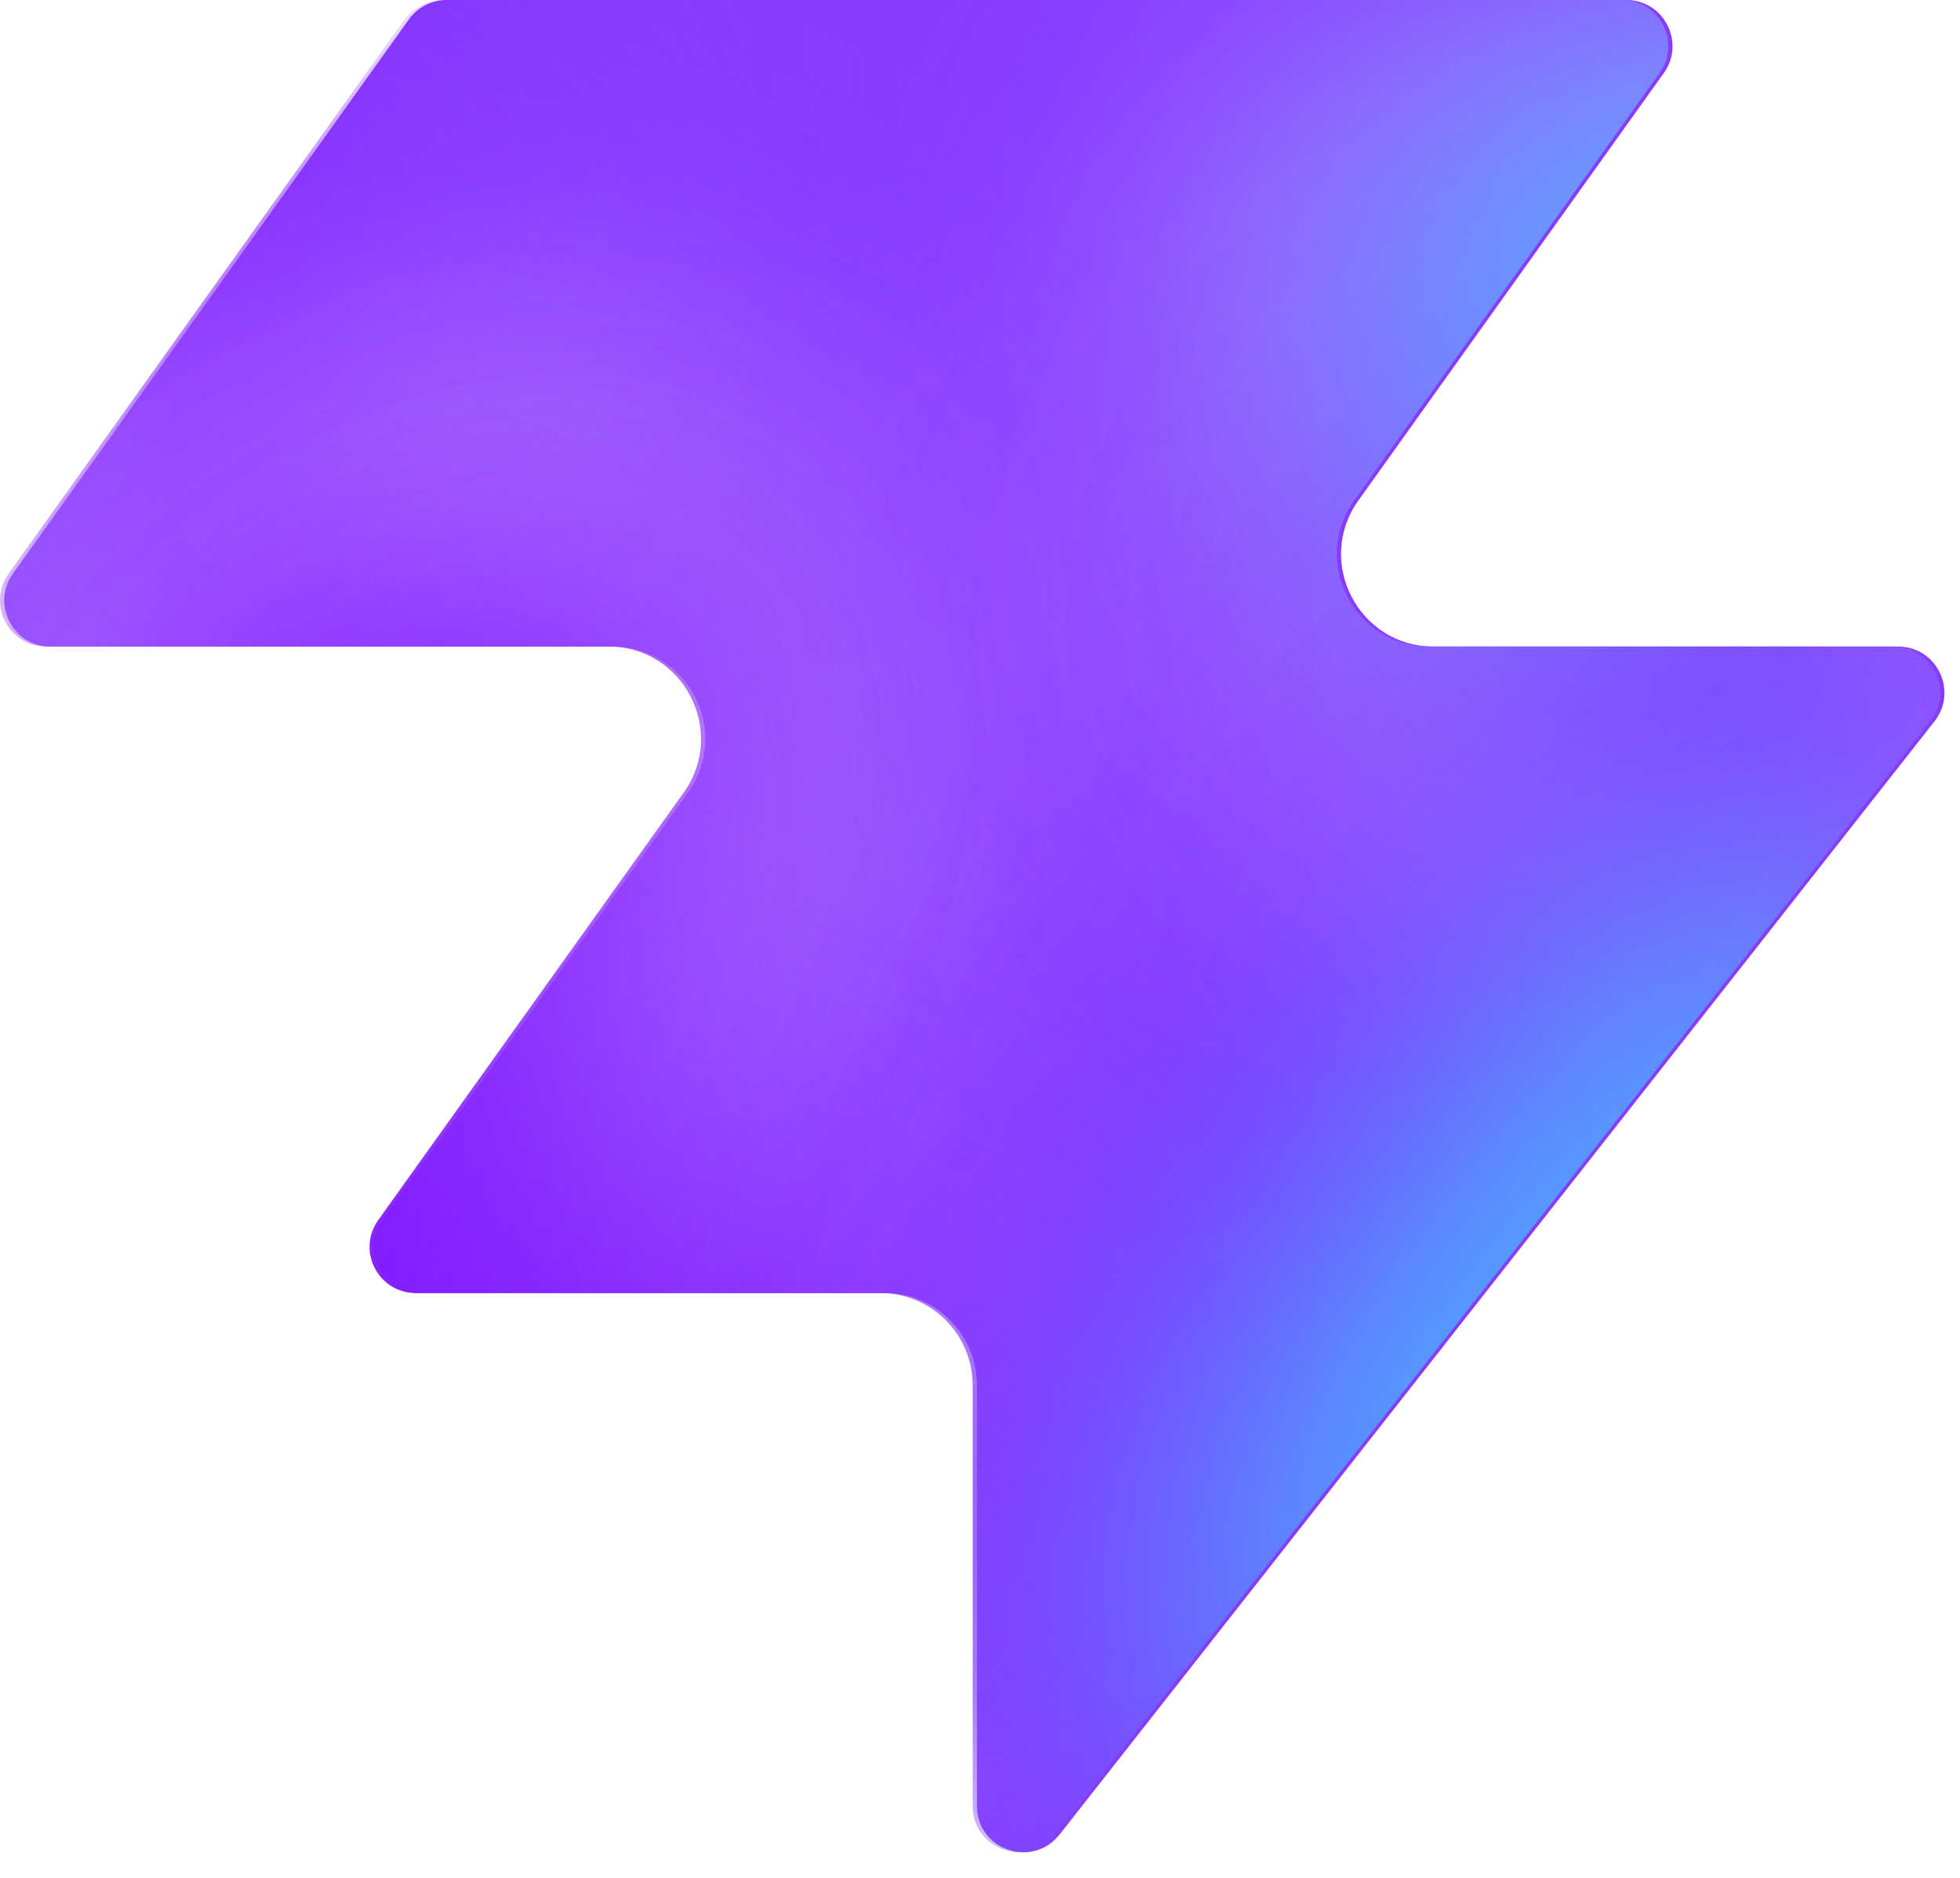
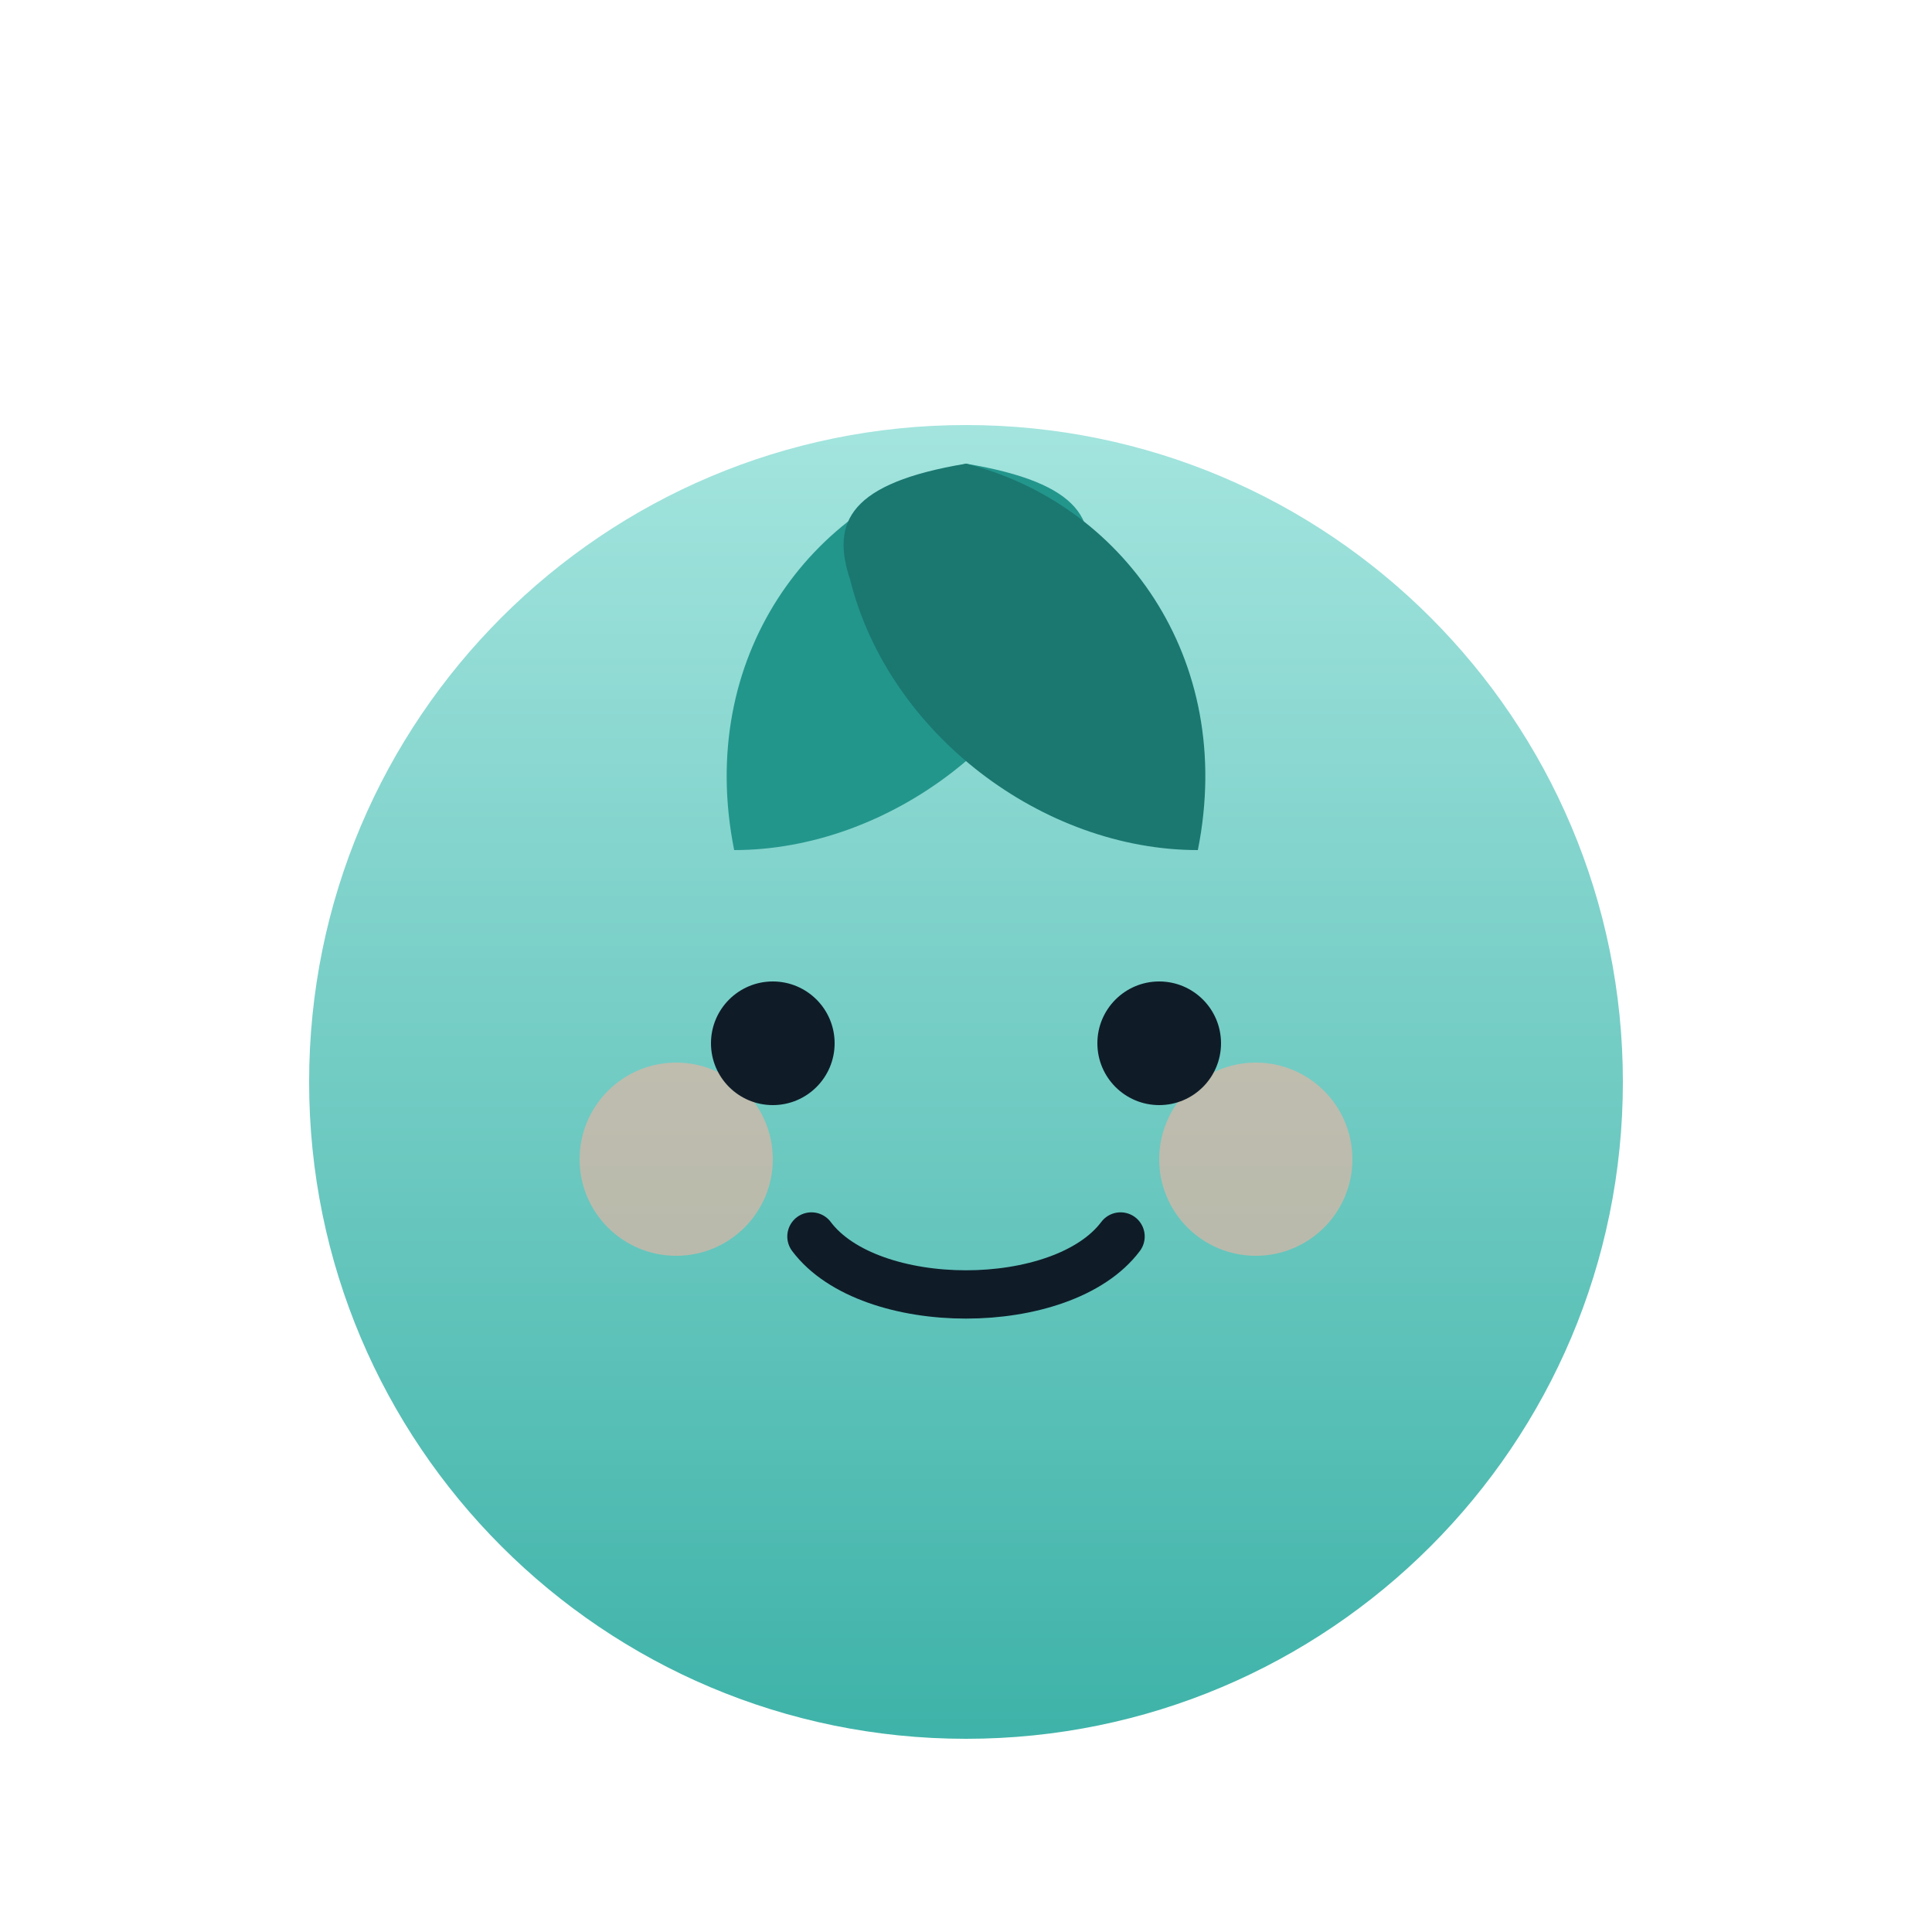
- <svg xmlns="http://www.w3.org/2000/svg" width="48" height="46" fill="none" viewBox="0 0 48 46">
-   <path fill="#863bff" d="M25.946 44.938c-.664.845-2.021.375-2.021-.698V33.937a2.26 2.26 0 0 0-2.262-2.262H10.287c-.92 0-1.456-1.04-.92-1.788l7.48-10.471c1.07-1.497 0-3.578-1.842-3.578H1.237c-.92 0-1.456-1.04-.92-1.788L10.013.474c.214-.297.556-.474.92-.474h28.894c.92 0 1.456 1.04.92 1.788l-7.48 10.471c-1.07 1.498 0 3.579 1.842 3.579h11.377c.943 0 1.473 1.088.89 1.83L25.947 44.94z" style="fill:#863bff;fill:color(display-p3 .525 .23 1);fill-opacity:1" />
-   <mask id="a" width="48" height="46" x="0" y="0" maskUnits="userSpaceOnUse" style="mask-type:alpha">
-     <path fill="#000" d="M25.842 44.938c-.664.844-2.021.375-2.021-.698V33.937a2.26 2.26 0 0 0-2.262-2.262H10.183c-.92 0-1.456-1.04-.92-1.788l7.48-10.471c1.07-1.498 0-3.579-1.842-3.579H1.133c-.92 0-1.456-1.04-.92-1.787L9.91.473c.214-.297.556-.474.92-.474h28.894c.92 0 1.456 1.04.92 1.788l-7.48 10.471c-1.07 1.498 0 3.578 1.842 3.578h11.377c.943 0 1.473 1.088.89 1.832L25.843 44.94z" style="fill:#000;fill-opacity:1" />
-   </mask>
-   <g mask="url(#a)">
-     <g filter="url(#b)">
-       <ellipse cx="5.508" cy="14.704" fill="#ede6ff" rx="5.508" ry="14.704" style="fill:#ede6ff;fill:color(display-p3 .927 .903 1);fill-opacity:1" transform="matrix(.00324 1 1 -.00324 -4.47 31.516)" />
-     </g>
-     <g filter="url(#c)">
-       <ellipse cx="10.399" cy="29.851" fill="#ede6ff" rx="10.399" ry="29.851" style="fill:#ede6ff;fill:color(display-p3 .927 .903 1);fill-opacity:1" transform="matrix(.00324 1 1 -.00324 -39.328 7.883)" />
-     </g>
-     <g filter="url(#d)">
-       <ellipse cx="5.508" cy="30.487" fill="#7e14ff" rx="5.508" ry="30.487" style="fill:#7e14ff;fill:color(display-p3 .492 .077 1);fill-opacity:1" transform="rotate(89.814 -25.913 -14.639)scale(1 -1)" />
-     </g>
-     <g filter="url(#e)">
-       <ellipse cx="5.508" cy="30.599" fill="#7e14ff" rx="5.508" ry="30.599" style="fill:#7e14ff;fill:color(display-p3 .492 .077 1);fill-opacity:1" transform="rotate(89.814 -32.644 -3.334)scale(1 -1)" />
-     </g>
-     <g filter="url(#f)">
-       <ellipse cx="5.508" cy="30.599" fill="#7e14ff" rx="5.508" ry="30.599" style="fill:#7e14ff;fill:color(display-p3 .492 .077 1);fill-opacity:1" transform="matrix(.00324 1 1 -.00324 -34.34 30.47)" />
-     </g>
-     <g filter="url(#g)">
-       <ellipse cx="14.072" cy="22.078" fill="#ede6ff" rx="14.072" ry="22.078" style="fill:#ede6ff;fill:color(display-p3 .927 .903 1);fill-opacity:1" transform="rotate(93.35 24.506 48.493)scale(-1 1)" />
-     </g>
-     <g filter="url(#h)">
-       <ellipse cx="3.47" cy="21.501" fill="#7e14ff" rx="3.47" ry="21.501" style="fill:#7e14ff;fill:color(display-p3 .492 .077 1);fill-opacity:1" transform="rotate(89.009 28.708 47.59)scale(-1 1)" />
-     </g>
-     <g filter="url(#i)">
-       <ellipse cx="3.47" cy="21.501" fill="#7e14ff" rx="3.47" ry="21.501" style="fill:#7e14ff;fill:color(display-p3 .492 .077 1);fill-opacity:1" transform="rotate(89.009 28.708 47.59)scale(-1 1)" />
-     </g>
-     <g filter="url(#j)">
-       <ellipse cx=".387" cy="8.972" fill="#7e14ff" rx="4.407" ry="29.108" style="fill:#7e14ff;fill:color(display-p3 .492 .077 1);fill-opacity:1" transform="rotate(39.51 .387 8.972)" />
-     </g>
-     <g filter="url(#k)">
-       <ellipse cx="47.523" cy="-6.092" fill="#7e14ff" rx="4.407" ry="29.108" style="fill:#7e14ff;fill:color(display-p3 .492 .077 1);fill-opacity:1" transform="rotate(37.892 47.523 -6.092)" />
-     </g>
-     <g filter="url(#l)">
-       <ellipse cx="41.412" cy="6.333" fill="#47bfff" rx="5.971" ry="9.665" style="fill:#47bfff;fill:color(display-p3 .28 .748 1);fill-opacity:1" transform="rotate(37.892 41.412 6.333)" />
-     </g>
-     <g filter="url(#m)">
-       <ellipse cx="-1.879" cy="38.332" fill="#7e14ff" rx="4.407" ry="29.108" style="fill:#7e14ff;fill:color(display-p3 .492 .077 1);fill-opacity:1" transform="rotate(37.892 -1.88 38.332)" />
-     </g>
-     <g filter="url(#n)">
-       <ellipse cx="-1.879" cy="38.332" fill="#7e14ff" rx="4.407" ry="29.108" style="fill:#7e14ff;fill:color(display-p3 .492 .077 1);fill-opacity:1" transform="rotate(37.892 -1.88 38.332)" />
-     </g>
-     <g filter="url(#o)">
-       <ellipse cx="35.651" cy="29.907" fill="#7e14ff" rx="4.407" ry="29.108" style="fill:#7e14ff;fill:color(display-p3 .492 .077 1);fill-opacity:1" transform="rotate(37.892 35.651 29.907)" />
-     </g>
-     <g filter="url(#p)">
-       <ellipse cx="38.418" cy="32.4" fill="#47bfff" rx="5.971" ry="15.297" style="fill:#47bfff;fill:color(display-p3 .28 .748 1);fill-opacity:1" transform="rotate(37.892 38.418 32.4)" />
-     </g>
-   </g>
+ <svg xmlns="http://www.w3.org/2000/svg" viewBox="0 0 100 100">
  <defs>
-     <filter id="b" width="60.045" height="41.654" x="-19.77" y="16.149" color-interpolation-filters="sRGB" filterUnits="userSpaceOnUse">
-       <feFlood flood-opacity="0" result="BackgroundImageFix" />
-       <feBlend in="SourceGraphic" in2="BackgroundImageFix" result="shape" />
-       <feGaussianBlur result="effect1_foregroundBlur_2002_17158" stdDeviation="7.659" />
-     </filter>
-     <filter id="c" width="90.34" height="51.437" x="-54.613" y="-7.533" color-interpolation-filters="sRGB" filterUnits="userSpaceOnUse">
-       <feFlood flood-opacity="0" result="BackgroundImageFix" />
-       <feBlend in="SourceGraphic" in2="BackgroundImageFix" result="shape" />
-       <feGaussianBlur result="effect1_foregroundBlur_2002_17158" stdDeviation="7.659" />
-     </filter>
-     <filter id="d" width="79.355" height="29.4" x="-49.64" y="2.03" color-interpolation-filters="sRGB" filterUnits="userSpaceOnUse">
-       <feFlood flood-opacity="0" result="BackgroundImageFix" />
-       <feBlend in="SourceGraphic" in2="BackgroundImageFix" result="shape" />
-       <feGaussianBlur result="effect1_foregroundBlur_2002_17158" stdDeviation="4.596" />
-     </filter>
-     <filter id="e" width="79.579" height="29.4" x="-45.045" y="20.029" color-interpolation-filters="sRGB" filterUnits="userSpaceOnUse">
-       <feFlood flood-opacity="0" result="BackgroundImageFix" />
-       <feBlend in="SourceGraphic" in2="BackgroundImageFix" result="shape" />
-       <feGaussianBlur result="effect1_foregroundBlur_2002_17158" stdDeviation="4.596" />
-     </filter>
-     <filter id="f" width="79.579" height="29.4" x="-43.513" y="21.178" color-interpolation-filters="sRGB" filterUnits="userSpaceOnUse">
-       <feFlood flood-opacity="0" result="BackgroundImageFix" />
-       <feBlend in="SourceGraphic" in2="BackgroundImageFix" result="shape" />
-       <feGaussianBlur result="effect1_foregroundBlur_2002_17158" stdDeviation="4.596" />
-     </filter>
-     <filter id="g" width="74.749" height="58.852" x="15.756" y="-17.901" color-interpolation-filters="sRGB" filterUnits="userSpaceOnUse">
-       <feFlood flood-opacity="0" result="BackgroundImageFix" />
-       <feBlend in="SourceGraphic" in2="BackgroundImageFix" result="shape" />
-       <feGaussianBlur result="effect1_foregroundBlur_2002_17158" stdDeviation="7.659" />
-     </filter>
-     <filter id="h" width="61.377" height="25.362" x="23.548" y="2.284" color-interpolation-filters="sRGB" filterUnits="userSpaceOnUse">
-       <feFlood flood-opacity="0" result="BackgroundImageFix" />
-       <feBlend in="SourceGraphic" in2="BackgroundImageFix" result="shape" />
-       <feGaussianBlur result="effect1_foregroundBlur_2002_17158" stdDeviation="4.596" />
-     </filter>
-     <filter id="i" width="61.377" height="25.362" x="23.548" y="2.284" color-interpolation-filters="sRGB" filterUnits="userSpaceOnUse">
-       <feFlood flood-opacity="0" result="BackgroundImageFix" />
-       <feBlend in="SourceGraphic" in2="BackgroundImageFix" result="shape" />
-       <feGaussianBlur result="effect1_foregroundBlur_2002_17158" stdDeviation="4.596" />
-     </filter>
-     <filter id="j" width="56.045" height="63.649" x="-27.636" y="-22.853" color-interpolation-filters="sRGB" filterUnits="userSpaceOnUse">
-       <feFlood flood-opacity="0" result="BackgroundImageFix" />
-       <feBlend in="SourceGraphic" in2="BackgroundImageFix" result="shape" />
-       <feGaussianBlur result="effect1_foregroundBlur_2002_17158" stdDeviation="4.596" />
-     </filter>
-     <filter id="k" width="54.814" height="64.646" x="20.116" y="-38.415" color-interpolation-filters="sRGB" filterUnits="userSpaceOnUse">
-       <feFlood flood-opacity="0" result="BackgroundImageFix" />
-       <feBlend in="SourceGraphic" in2="BackgroundImageFix" result="shape" />
-       <feGaussianBlur result="effect1_foregroundBlur_2002_17158" stdDeviation="4.596" />
-     </filter>
-     <filter id="l" width="33.541" height="35.313" x="24.641" y="-11.323" color-interpolation-filters="sRGB" filterUnits="userSpaceOnUse">
-       <feFlood flood-opacity="0" result="BackgroundImageFix" />
-       <feBlend in="SourceGraphic" in2="BackgroundImageFix" result="shape" />
-       <feGaussianBlur result="effect1_foregroundBlur_2002_17158" stdDeviation="4.596" />
-     </filter>
-     <filter id="m" width="54.814" height="64.646" x="-29.286" y="6.009" color-interpolation-filters="sRGB" filterUnits="userSpaceOnUse">
-       <feFlood flood-opacity="0" result="BackgroundImageFix" />
-       <feBlend in="SourceGraphic" in2="BackgroundImageFix" result="shape" />
-       <feGaussianBlur result="effect1_foregroundBlur_2002_17158" stdDeviation="4.596" />
-     </filter>
-     <filter id="n" width="54.814" height="64.646" x="-29.286" y="6.009" color-interpolation-filters="sRGB" filterUnits="userSpaceOnUse">
-       <feFlood flood-opacity="0" result="BackgroundImageFix" />
-       <feBlend in="SourceGraphic" in2="BackgroundImageFix" result="shape" />
-       <feGaussianBlur result="effect1_foregroundBlur_2002_17158" stdDeviation="4.596" />
-     </filter>
-     <filter id="o" width="54.814" height="64.646" x="8.244" y="-2.416" color-interpolation-filters="sRGB" filterUnits="userSpaceOnUse">
-       <feFlood flood-opacity="0" result="BackgroundImageFix" />
-       <feBlend in="SourceGraphic" in2="BackgroundImageFix" result="shape" />
-       <feGaussianBlur result="effect1_foregroundBlur_2002_17158" stdDeviation="4.596" />
-     </filter>
-     <filter id="p" width="39.409" height="43.623" x="18.713" y="10.588" color-interpolation-filters="sRGB" filterUnits="userSpaceOnUse">
-       <feFlood flood-opacity="0" result="BackgroundImageFix" />
-       <feBlend in="SourceGraphic" in2="BackgroundImageFix" result="shape" />
-       <feGaussianBlur result="effect1_foregroundBlur_2002_17158" stdDeviation="4.596" />
-     </filter>
+     <linearGradient id="mascotBody" x1="0" y1="0" x2="0" y2="1">
+       <stop offset="0%" stop-color="#a3e4de" />
+       <stop offset="100%" stop-color="#3fb3a9" />
+     </linearGradient>
  </defs>
+   <circle cx="50" cy="56" r="34" fill="url(#mascotBody)" />
+   <path d="M50 24c-8 2-14 10-12 20 8 0 16-6 18-14 1-3 0-5-6-6z" fill="#23968c" />
+   <path d="M50 24c8 2 14 10 12 20-8 0-16-6-18-14-1-3 0-5 6-6z" fill="#1a7871" />
+   <circle cx="35" cy="60" r="5" fill="#f2b3a0" opacity="0.6" />
+   <circle cx="65" cy="60" r="5" fill="#f2b3a0" opacity="0.6" />
+   <circle cx="40" cy="54" r="3.2" fill="#0f1c28" />
+   <circle cx="60" cy="54" r="3.2" fill="#0f1c28" />
+   <path d="M42 64c3 4 13 4 16 0" stroke="#0f1c28" stroke-width="2.5" stroke-linecap="round" fill="none" />
</svg>
